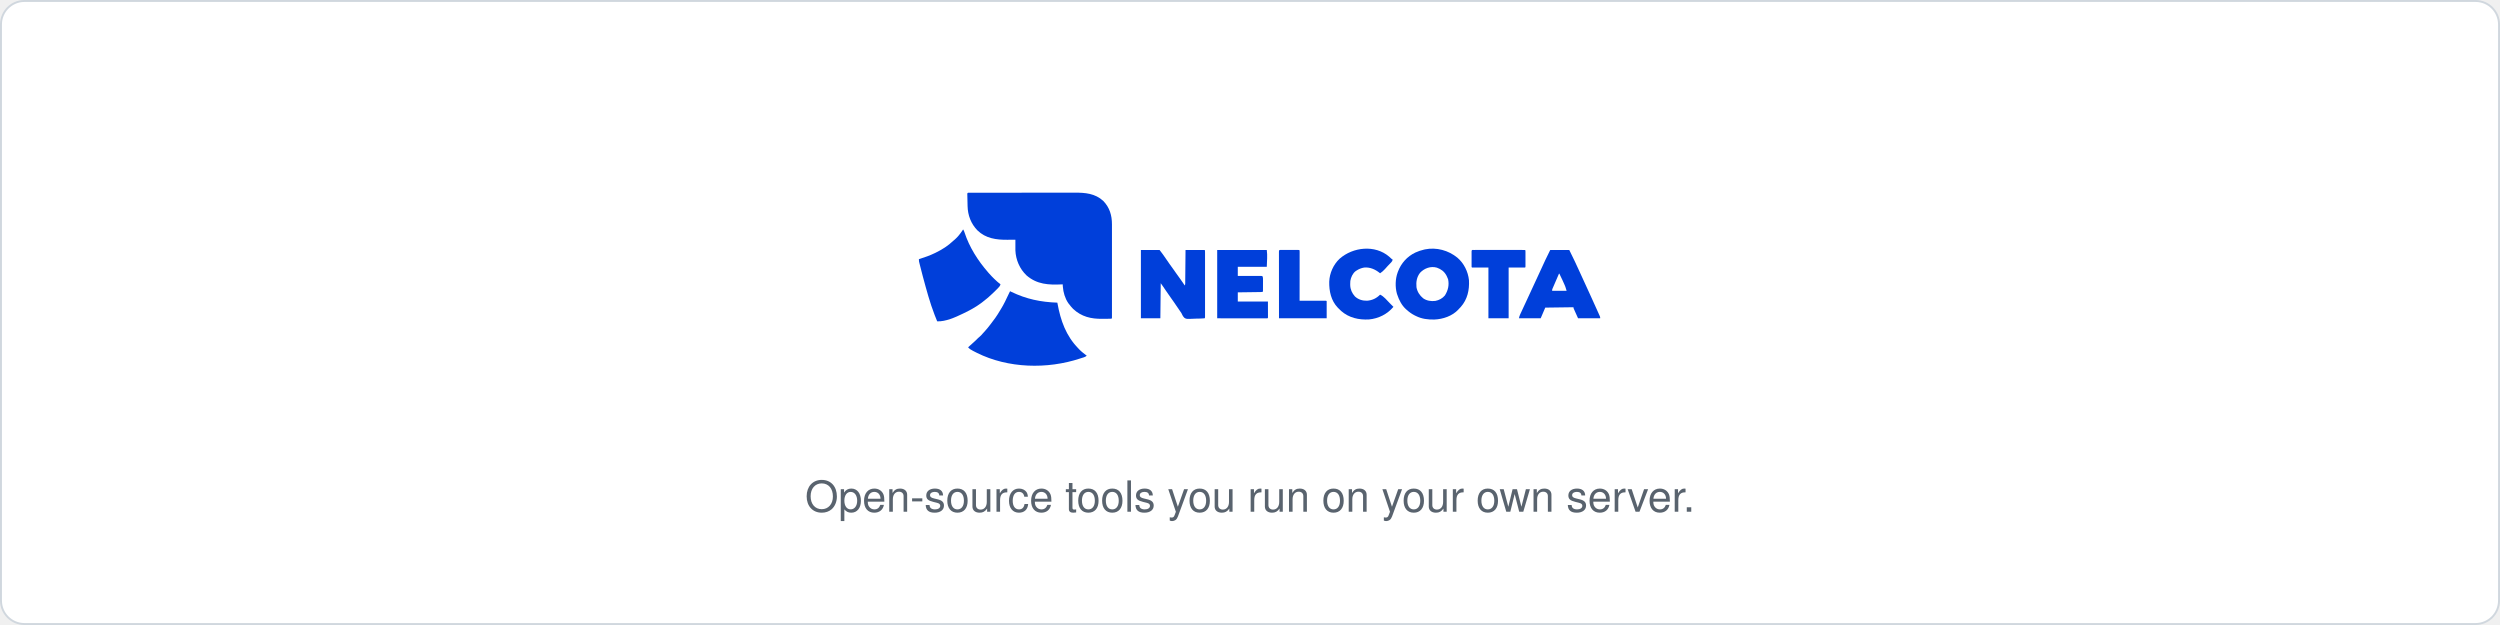
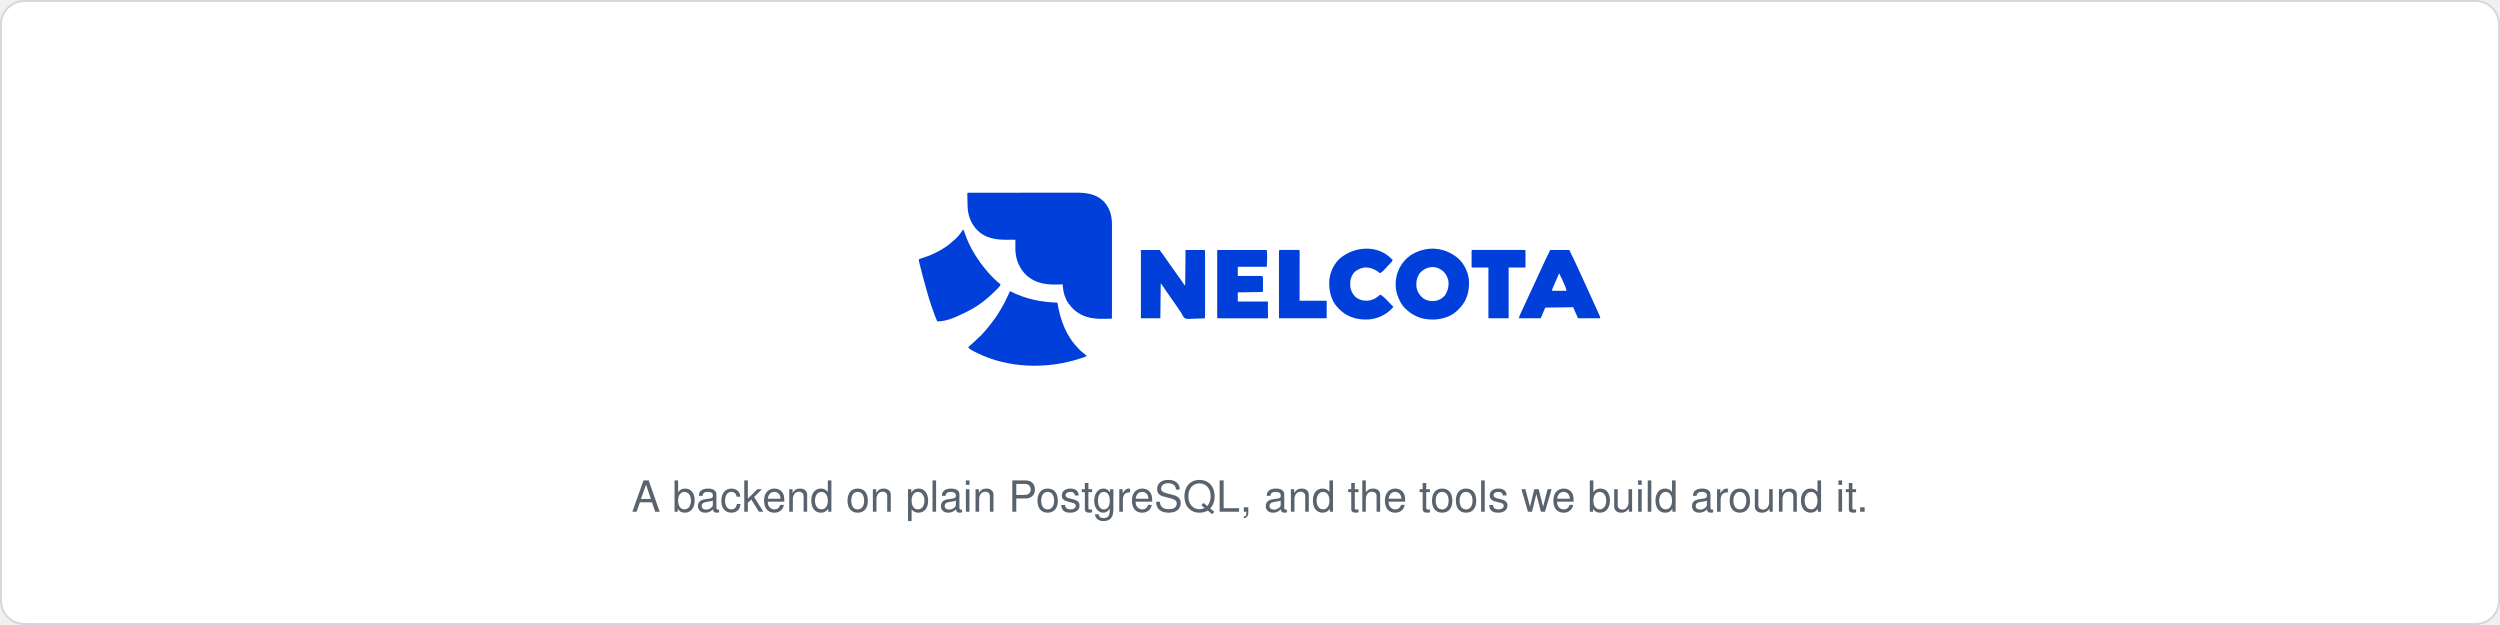
<svg xmlns="http://www.w3.org/2000/svg" viewBox="0 0 1280 320" width="1280" height="320" role="img" aria-labelledby="t">
  <rect x="0.5" y="0.5" width="1279" height="319" rx="12" fill="#FFFFFF" stroke="#D0D7DE" />
  <svg x="440" y="70" width="400" height="150" viewBox="0 0 2048 768" fill="#003FDA">
    <g id="symbol">
      <g id="piece-1">
        <path d="M0 0 C0.529 -0.002 0.529 -0.002 3.204 -0.012 C3.792 -0.011 3.792 -0.011 6.768 -0.009 C8.007 -0.012 9.245 -0.015 10.521 -0.018 C13.975 -0.025 17.429 -0.028 20.883 -0.029 C24.602 -0.03 28.322 -0.038 32.041 -0.045 C40.186 -0.058 48.332 -0.064 56.477 -0.069 C61.567 -0.072 66.657 -0.076 71.746 -0.08 C85.844 -0.092 99.941 -0.103 114.039 -0.106 C114.942 -0.106 115.846 -0.107 116.776 -0.107 C117.682 -0.107 118.587 -0.107 119.52 -0.107 C121.355 -0.108 123.19 -0.108 125.024 -0.109 C125.935 -0.109 126.845 -0.109 127.782 -0.109 C142.495 -0.113 157.208 -0.131 171.921 -0.154 C187.035 -0.178 202.149 -0.19 217.263 -0.192 C225.745 -0.192 234.227 -0.198 242.709 -0.216 C249.94 -0.232 257.172 -0.237 264.403 -0.229 C268.088 -0.225 271.772 -0.225 275.456 -0.24 C303.225 -0.34 329.16 1.751 350.579 21.506 C367.163 38.711 373.326 59.26 373.273 82.843 C373.274 83.899 373.276 84.955 373.277 86.042 C373.281 89.567 373.278 93.091 373.275 96.616 C373.276 99.147 373.278 101.679 373.28 104.21 C373.284 110.363 373.284 116.516 373.281 122.669 C373.279 127.666 373.278 132.664 373.279 137.662 C373.279 138.374 373.28 139.086 373.28 139.82 C373.28 141.266 373.28 142.712 373.281 144.158 C373.284 157.704 373.28 171.251 373.275 184.797 C373.271 196.429 373.271 208.061 373.276 219.693 C373.281 233.203 373.283 246.712 373.28 260.221 C373.28 261.66 373.28 263.099 373.279 264.537 C373.279 265.245 373.279 265.953 373.279 266.682 C373.278 271.68 373.279 276.677 373.282 281.675 C373.285 288.39 373.283 295.105 373.277 301.819 C373.276 304.291 373.276 306.763 373.278 309.234 C373.281 312.592 373.278 315.95 373.273 319.308 C373.275 320.3 373.277 321.292 373.279 322.313 C373.277 323.205 373.274 324.098 373.271 325.017 C373.271 325.793 373.271 326.569 373.271 327.369 C373.146 329.131 373.146 329.131 372.146 330.131 C369.059 330.271 365.996 330.345 362.907 330.37 C361.957 330.378 361.007 330.386 360.029 330.394 C358 330.408 355.971 330.419 353.943 330.427 C351.904 330.438 349.864 330.458 347.825 330.488 C318.556 330.918 293.456 325 271.528 304.553 C267.386 300.343 263.697 295.846 260.146 291.131 C259.675 290.511 259.205 289.891 258.72 289.253 C250.253 276.924 245.611 260.972 244.575 246.241 C244.493 245.091 244.41 243.94 244.325 242.755 C244.295 242.322 244.295 242.322 244.146 240.131 C243.417 240.167 242.688 240.202 241.937 240.239 C207.294 241.873 176.84 240.44 149.438 216.795 C131.364 199.637 121.193 175.901 120.146 151.131 C119.951 141.798 120.017 132.465 120.146 123.131 C119.599 123.137 119.599 123.137 116.835 123.163 C112.696 123.2 108.556 123.223 104.417 123.241 C102.641 123.251 100.866 123.265 99.091 123.282 C70.056 123.562 42.269 119.786 20.633 98.654 C3.702 81.323 -4.691 59.049 -5.206 34.956 C-5.229 33.99 -5.252 33.024 -5.276 32.029 C-5.324 29.998 -5.369 27.966 -5.412 25.935 C-5.48 22.812 -5.557 19.69 -5.636 16.567 C-5.681 14.592 -5.725 12.618 -5.769 10.643 C-5.792 9.705 -5.816 8.766 -5.841 7.799 C-5.858 6.938 -5.875 6.076 -5.892 5.189 C-5.901 4.808 -5.901 4.808 -5.943 2.882 C-5.754 -0.837 -3.098 0.004 0 0 Z " transform="translate(288.8545,146.8686)" fill-rule="evenodd" />
      </g>
      <g id="piece-2">
        <path d="M0 0 C1.774 2.661 2.681 4.877 3.647 7.885 C16.1 46.327 38.637 81.687 65 112 C65.37 112.427 65.37 112.427 67.242 114.586 C76.701 125.293 86.703 135.239 98 144 C96.577 148.595 93.985 151.424 90.617 154.711 C90.084 155.242 89.551 155.773 89.002 156.321 C87.874 157.442 86.742 158.56 85.607 159.674 C83.895 161.356 82.193 163.048 80.492 164.742 C70.876 174.29 60.842 182.874 50 191 C49.456 191.412 48.912 191.823 48.352 192.247 C33.661 203.309 17.581 212.118 1 220 C0.263 220.358 -0.475 220.716 -1.234 221.085 C-20.757 230.527 -45.849 241.827 -68 241 C-70.063 236.024 -72.045 231.019 -74 226 C-74.306 225.222 -74.611 224.443 -74.926 223.642 C-87.325 191.687 -96.172 158.232 -105.125 125.188 C-105.389 124.215 -105.653 123.243 -105.924 122.242 C-108.701 111.981 -111.368 101.696 -113.867 91.363 C-114.083 90.481 -114.299 89.598 -114.522 88.689 C-114.619 88.279 -114.619 88.279 -115.113 86.204 C-115.199 85.846 -115.199 85.846 -115.634 84.03 C-116 82 -116 82 -116 78 C-115.367 77.8 -114.734 77.599 -114.083 77.393 C-100.337 73.007 -86.973 68.336 -74 62 C-73.239 61.632 -72.478 61.264 -71.694 60.884 C-55.017 52.725 -39.425 42.889 -26 30 C-24.651 28.848 -23.297 27.702 -21.938 26.562 C-14.074 19.682 -7.752 11.684 -2 3 C-1.34 2.01 -0.68 1.02 0 0 Z " transform="translate(272,243)" fill-rule="evenodd" />
      </g>
      <g id="piece-3">
        <path d="M0 0 C1.14 0.557 2.279 1.114 3.453 1.688 C42.825 20.749 80.443 28.434 124 30 C124.12 30.672 124.24 31.345 124.364 32.038 C132.443 76.81 146.624 116.919 179 150 C179.672 150.722 180.343 151.444 181.035 152.188 C187.058 158.53 194.068 163.704 201 169 C197.038 172.962 190.809 174.008 185.562 175.75 C185.227 175.862 185.227 175.862 183.53 176.427 C97.357 204.93 -5.218 202.29 -86.645 161.711 C-88.911 160.561 -91.175 159.408 -93.438 158.25 C-94.51 157.707 -95.583 157.164 -96.688 156.605 C-101.88 153.906 -106.209 151.499 -110 147 C-99.499 137.407 -99.499 137.407 -94.875 133.438 C-91.068 130.139 -87.56 126.579 -84.027 122.992 C-82 121 -82 121 -79.375 118.938 C-76.569 116.649 -74.365 114.086 -72.02 111.336 C-69.734 108.692 -67.37 106.13 -65 103.562 C-60.734 98.879 -56.818 94.05 -53 89 C-52.252 88.047 -51.505 87.095 -50.734 86.113 C-42.337 75.409 -34.304 64.328 -27.488 52.539 C-26.421 50.718 -25.309 48.924 -24.168 47.148 C-16.119 34.395 -9.913 20.668 -3.461 7.062 C-2.331 4.694 -1.185 2.34 0 0 Z " transform="translate(395,405)" fill-rule="evenodd" />
      </g>
    </g>
    <g id="wordmark">
      <g id="letter-1">
        <path d="M0 0 C16.17 0 32.34 0 49 0 C54.596 7.275 59.842 14.114 64.812 21.711 C71.466 31.715 78.575 41.424 85.569 51.192 C87.838 54.363 90.087 57.548 92.312 60.75 C96.198 66.329 100.201 71.824 104.206 77.317 C107.939 82.459 111.513 87.688 115 93 C116.647 89.707 116.181 86.041 116.205 82.419 C116.215 81.532 116.225 80.644 116.235 79.729 C116.267 76.785 116.292 73.842 116.316 70.898 C116.337 68.861 116.358 66.824 116.379 64.786 C116.435 59.417 116.484 54.048 116.532 48.679 C116.582 43.202 116.638 37.726 116.693 32.25 C116.801 21.5 116.902 10.75 117 0 C124.102 -0.025 131.205 -0.043 138.307 -0.055 C140.726 -0.06 143.144 -0.067 145.562 -0.075 C149.03 -0.088 152.497 -0.093 155.965 -0.098 C157.053 -0.103 158.142 -0.108 159.263 -0.113 C159.764 -0.113 159.764 -0.113 162.297 -0.114 C162.74 -0.115 162.74 -0.115 164.982 -0.12 C167 0 167 0 168 1 C168.099 3.276 168.126 5.555 168.127 7.833 C168.129 8.556 168.13 9.279 168.132 10.024 C168.136 12.464 168.133 14.905 168.129 17.346 C168.131 19.088 168.133 20.83 168.135 22.573 C168.139 27.318 168.137 32.064 168.134 36.81 C168.132 41.765 168.134 46.72 168.136 51.675 C168.138 59.998 168.135 68.32 168.13 76.643 C168.125 86.28 168.127 95.917 168.132 105.553 C168.137 113.811 168.137 122.07 168.135 130.328 C168.133 135.267 168.133 140.206 168.136 145.145 C168.139 149.787 168.137 154.43 168.131 159.072 C168.13 160.781 168.13 162.49 168.133 164.199 C168.135 166.522 168.132 168.844 168.127 171.167 C168.127 171.818 168.127 171.818 168.126 175.115 C168 178 168 178 167 179 C159.95 179.76 152.768 179.7 145.684 179.844 C143.285 179.906 140.886 179.995 138.489 180.111 C119.162 181.032 119.162 181.032 113.979 177.701 C110.235 174.044 108.168 169.707 106 165 C105.061 163.575 104.093 162.169 103.074 160.801 C102.277 159.639 101.482 158.476 100.688 157.312 C100.244 156.665 99.8 156.018 99.343 155.351 C96.787 151.621 94.24 147.885 91.695 144.148 C91.132 143.323 90.569 142.498 89.99 141.647 C88.914 140.069 87.839 138.49 86.766 136.909 C83.961 132.795 81.093 128.739 78.148 124.723 C73.721 118.665 69.51 112.469 65.312 106.25 C63.851 104.088 62.389 101.927 60.926 99.766 C60.608 99.295 60.608 99.295 59.001 96.915 C56.711 93.58 54.352 90.292 52 87 C51.67 117.36 51.34 147.72 51 179 C34.17 179 17.34 179 0 179 C0 119.93 0 60.86 0 0 Z " transform="translate(738,297)" fill-rule="evenodd" />
      </g>
      <g id="letter-2">
        <path d="M0 0 C42.9 0 85.8 0 130 0 C132.074 14.519 130.396 29.339 130 44 C104.92 44 79.84 44 54 44 C54 51.92 54 59.84 54 68 C55.898 67.995 57.796 67.99 59.751 67.984 C66.014 67.968 72.276 67.957 78.539 67.948 C82.337 67.943 86.135 67.936 89.933 67.925 C93.596 67.914 97.259 67.908 100.923 67.905 C102.322 67.903 103.722 67.9 105.121 67.894 C107.077 67.887 109.034 67.887 110.99 67.886 C111.547 67.885 111.547 67.885 114.368 67.88 C117 68 117 68 119 69 C120.274 72.822 120.124 76.407 120.098 80.387 C120.096 81.204 120.095 82.021 120.093 82.863 C120.088 85.471 120.075 88.079 120.062 90.688 C120.057 92.456 120.053 94.225 120.049 95.994 C120.038 100.329 120.021 104.665 120 109 C117.244 110.378 114.982 110.163 111.898 110.205 C110.617 110.225 109.336 110.245 108.016 110.266 C106.612 110.283 105.208 110.3 103.805 110.316 C102.373 110.337 100.941 110.358 99.509 110.379 C95.737 110.435 91.966 110.484 88.195 110.532 C84.347 110.582 80.5 110.638 76.652 110.693 C69.102 110.801 61.551 110.902 54 111 C54 118.92 54 126.84 54 135 C80.07 135 106.14 135 133 135 C133.01 138.537 133.01 138.537 133.062 156.438 C133.072 158.673 133.081 160.909 133.09 163.213 C133.093 164.974 133.096 166.735 133.098 168.496 C133.103 169.419 133.108 170.343 133.113 171.294 C133.113 171.731 133.113 171.731 133.114 173.939 C133.116 174.701 133.118 175.463 133.12 176.247 C133 178 133 178 132 179 C130.292 179.096 128.579 179.122 126.869 179.12 C125.759 179.122 124.649 179.123 123.506 179.124 C122.273 179.121 121.04 179.117 119.769 179.114 C118.461 179.114 117.152 179.114 115.804 179.114 C112.253 179.114 108.702 179.108 105.151 179.101 C101.823 179.096 98.495 179.095 95.167 179.095 C85.424 179.089 75.681 179.075 65.938 179.062 C44.178 179.042 22.419 179.021 0 179 C0 119.93 0 60.86 0 0 Z " transform="translate(938,297)" fill-rule="evenodd" />
      </g>
      <g id="letter-3">
        <path d="M0 0 C1.038 -0.003 2.076 -0.006 3.145 -0.01 C3.709 -0.009 3.709 -0.009 6.566 -0.003 C7.717 -0.004 8.867 -0.005 10.052 -0.006 C12.49 -0.007 14.928 -0.005 17.366 -0.001 C21.113 0.004 24.859 -0.001 28.605 -0.007 C30.967 -0.007 33.329 -0.005 35.691 -0.003 C36.821 -0.005 37.95 -0.007 39.113 -0.01 C40.151 -0.006 41.189 -0.003 42.258 0 C43.176 0.001 44.095 0.002 45.041 0.002 C47.129 0.129 47.129 0.129 48.129 1.129 C48.225 2.838 48.251 4.55 48.249 6.261 C48.251 7.373 48.252 8.485 48.253 9.631 C48.252 10.246 48.252 10.246 48.242 13.36 C48.243 14.648 48.243 15.935 48.243 17.262 C48.243 20.803 48.237 24.344 48.23 27.885 C48.224 31.582 48.223 35.279 48.222 38.976 C48.219 45.981 48.211 52.987 48.201 59.992 C48.19 67.965 48.184 75.938 48.179 83.912 C48.169 100.318 48.151 116.724 48.129 133.129 C48.566 133.128 48.566 133.128 50.78 133.123 C59.006 133.103 67.232 133.087 75.458 133.078 C79.687 133.072 83.917 133.065 88.146 133.054 C92.225 133.043 96.303 133.037 100.381 133.035 C101.941 133.033 103.5 133.029 105.059 133.024 C107.236 133.016 109.413 133.015 111.59 133.016 C112.831 133.014 114.072 133.011 115.351 133.009 C118.129 133.129 118.129 133.129 119.129 134.129 C119.129 148.979 119.129 163.829 119.129 179.129 C77.879 179.129 36.629 179.129 -5.871 179.129 C-5.911 134.532 -5.911 134.532 -5.92 115.905 C-5.926 103.021 -5.933 90.138 -5.947 77.255 C-5.956 67.874 -5.963 58.492 -5.965 49.111 C-5.966 44.141 -5.97 39.17 -5.977 34.2 C-5.984 29.527 -5.986 24.855 -5.984 20.182 C-5.984 18.462 -5.986 16.742 -5.99 15.021 C-5.995 12.683 -5.994 10.345 -5.991 8.007 C-5.992 6.696 -5.993 5.384 -5.994 4.032 C-5.794 -0.694 -4.273 0.004 0 0 Z " transform="translate(1105.871,296.8706)" fill-rule="evenodd" />
      </g>
      <g id="letter-4">
        <path d="M0 0 C1.752 1.571 3.488 3.162 5.199 4.777 C7.195 6.598 7.195 6.598 9.195 7.598 C8.61 10.838 7.661 12.522 5.387 14.883 C5.098 15.187 5.098 15.187 3.637 16.725 C3.017 17.364 2.397 18.002 1.758 18.66 C0.474 20.003 -0.808 21.347 -2.09 22.691 C-2.723 23.353 -3.356 24.014 -4.008 24.695 C-6.464 27.296 -8.816 29.976 -11.18 32.66 C-15.019 36.919 -19.025 40.433 -23.805 43.598 C-24.22 43.246 -24.635 42.894 -25.062 42.531 C-36.805 33.122 -50.566 27.115 -65.805 28.598 C-73.186 29.936 -79.551 32.472 -85.805 36.598 C-86.421 36.993 -87.037 37.389 -87.672 37.797 C-95.623 43.681 -100.163 54.027 -101.805 63.598 C-102.077 66.397 -102.14 69.161 -102.117 71.973 C-102.112 72.717 -102.106 73.46 -102.1 74.227 C-101.843 85.896 -97.516 95.651 -89.68 104.348 C-80.913 112.497 -69.73 115.784 -57.984 115.508 C-44.599 114.567 -33.268 109.267 -23.805 99.598 C-13.971 103.921 -6.112 114.16 1.32 121.66 C2.286 122.631 3.252 123.602 4.219 124.572 C6.547 126.912 8.872 129.254 11.195 131.598 C-5.007 150.845 -27.76 162.266 -52.805 164.598 C-79.361 166.098 -105.36 160.39 -125.761 142.451 C-128.18 140.232 -130.497 137.933 -132.805 135.598 C-133.458 134.954 -134.112 134.311 -134.785 133.648 C-152.387 115.08 -157.596 90.388 -157.109 65.648 C-156.261 43.304 -146.274 20.811 -129.887 5.426 C-94.845 -25.343 -37.173 -31.84 0 0 Z " transform="translate(1388.805,314.4023)" fill-rule="evenodd" />
      </g>
      <g id="letter-5">
        <path d="M0 0 C17.131 14.551 27.958 36.532 30.301 58.859 C31.758 84.678 26.323 109.358 8.801 129.172 C7.309 130.742 5.809 132.305 4.301 133.859 C3.688 134.545 3.076 135.231 2.445 135.938 C-13.187 152.87 -37.806 161.175 -60.371 162.098 C-77.193 162.463 -93.499 160.502 -108.699 152.859 C-109.764 152.345 -110.829 151.831 -111.926 151.301 C-119.698 147.36 -126.237 142.686 -132.699 136.859 C-133.554 136.11 -134.409 135.361 -135.289 134.59 C-146.338 124.324 -152.954 111.003 -157.699 96.859 C-158.04 95.846 -158.38 94.833 -158.73 93.789 C-163.367 76.66 -162.816 55.523 -156.699 38.859 C-156.463 38.206 -156.227 37.553 -155.984 36.88 C-147.769 14.709 -131.749 -3.236 -110.324 -13.453 C-102.963 -16.83 -95.607 -19.328 -87.699 -21.141 C-86.765 -21.365 -85.83 -21.589 -84.867 -21.82 C-54.872 -27.945 -23.384 -19.22 0 0 Z M-97.879 39.543 C-106.645 50.698 -108.635 63.599 -107.297 77.438 C-105.256 89.121 -98.798 99.216 -89.555 106.582 C-80.292 112.959 -68.991 114.664 -57.949 113.297 C-48.017 111.38 -39.181 106.747 -32.699 98.859 C-24.48 85.562 -21.208 72.047 -24.383 56.516 C-25.314 53.827 -26.387 51.382 -27.699 48.859 C-28.135 47.989 -28.571 47.119 -29.02 46.223 C-34.645 35.941 -42.851 30.077 -53.762 26.109 C-69.857 21.437 -86.678 27.594 -97.879 39.543 Z " transform="translate(1567.699,317.1406)" fill-rule="evenodd" />
      </g>
      <g id="letter-6">
        <path d="M0 0 C0.585 -0.001 0.585 -0.001 3.544 -0.009 C4.839 -0.007 6.133 -0.004 7.467 -0.002 C8.835 -0.004 10.203 -0.006 11.571 -0.008 C15.296 -0.012 19.021 -0.011 22.746 -0.007 C26.636 -0.005 30.526 -0.007 34.416 -0.009 C40.95 -0.011 47.483 -0.008 54.017 -0.003 C61.582 0.002 69.146 0 76.711 -0.005 C83.194 -0.01 89.677 -0.01 96.16 -0.008 C100.038 -0.006 103.915 -0.006 107.792 -0.009 C111.436 -0.012 115.081 -0.01 118.725 -0.004 C120.708 -0.002 122.692 -0.005 124.675 -0.009 C125.845 -0.006 127.014 -0.003 128.219 0 C129.242 0 130.265 0.001 131.318 0.001 C133.609 0.127 133.609 0.127 134.609 1.127 C134.707 2.503 134.737 3.884 134.739 5.264 C134.742 6.141 134.745 7.019 134.748 7.923 C134.747 8.4 134.747 8.4 134.742 10.814 C134.743 11.787 134.744 12.76 134.745 13.762 C134.746 15.824 134.744 17.885 134.74 19.946 C134.735 23.113 134.74 26.28 134.746 29.447 C134.746 31.445 134.744 33.442 134.742 35.439 C134.744 36.394 134.746 37.348 134.748 38.331 C134.747 38.77 134.747 38.77 134.739 40.99 C134.738 41.767 134.737 42.543 134.736 43.343 C134.609 45.127 134.609 45.127 133.609 46.127 C119.419 46.127 105.229 46.127 90.609 46.127 C90.609 90.017 90.609 133.907 90.609 179.127 C73.119 179.127 55.629 179.127 37.609 179.127 C37.609 135.237 37.609 91.347 37.609 46.127 C23.419 46.127 9.229 46.127 -5.391 46.127 C-6.936 44.582 -6.518 43.14 -6.52 40.99 C-6.523 40.113 -6.526 39.235 -6.529 38.331 C-6.527 37.377 -6.525 36.423 -6.523 35.439 C-6.524 34.467 -6.525 33.494 -6.526 32.491 C-6.527 30.43 -6.525 28.369 -6.521 26.308 C-6.516 23.141 -6.521 19.974 -6.527 16.807 C-6.527 14.809 -6.525 12.812 -6.523 10.814 C-6.525 9.86 -6.527 8.906 -6.529 7.923 C-6.526 7.046 -6.523 6.168 -6.52 5.264 C-6.519 4.487 -6.518 3.711 -6.517 2.911 C-6.24 -0.994 -3.247 0.001 0 0 Z " transform="translate(1611.391,296.873)" fill-rule="evenodd" />
      </g>
      <g id="letter-7">
        <path d="M0 0 C16.5 0 33 0 50 0 C54.91 9.819 59.763 19.609 64.375 29.562 C64.967 30.836 65.559 32.109 66.151 33.382 C67.76 36.845 69.366 40.311 70.971 43.777 C72.031 46.067 73.092 48.357 74.153 50.646 C83.598 71.038 92.971 91.461 102.246 111.93 C104.45 116.793 106.663 121.651 108.879 126.508 C114.779 139.442 120.662 152.384 126.438 165.375 C126.904 166.415 127.371 167.456 127.853 168.527 C128.271 169.475 128.69 170.422 129.121 171.398 C129.486 172.22 129.852 173.042 130.228 173.888 C131 176 131 176 131 179 C111.86 179 92.72 179 73 179 C71.02 174.586 69.04 170.173 67 165.625 C66.374 164.234 65.747 162.842 65.102 161.409 C64.614 160.317 64.127 159.226 63.625 158.102 C63.122 156.981 62.62 155.86 62.102 154.706 C61 152 61 152 61 150 C36.58 150.33 12.16 150.66 -13 151 C-16.96 160.24 -20.92 169.48 -25 179 C-43.81 179 -62.62 179 -82 179 C-81.233 175.167 -80.545 172.659 -78.961 169.227 C-78.755 168.777 -78.755 168.777 -77.713 166.503 C-77.272 165.553 -76.83 164.603 -76.375 163.625 C-75.919 162.634 -75.463 161.643 -74.994 160.622 C-73.668 157.745 -72.336 154.872 -71 152 C-70.841 151.658 -70.841 151.658 -70.037 149.927 C-68.681 147.01 -67.318 144.096 -65.953 141.184 C-63.404 135.737 -60.892 130.274 -58.375 124.812 C-54.222 115.806 -50.056 106.806 -45.875 97.812 C-40.955 87.227 -36.057 76.631 -31.167 66.031 C-28.863 61.035 -26.557 56.039 -24.251 51.043 C-22.519 47.291 -20.787 43.539 -19.058 39.786 C-17.333 36.043 -15.604 32.303 -13.875 28.562 C-13.633 28.037 -13.633 28.037 -12.41 25.379 C-8.447 16.818 -4.226 8.451 0 0 Z M23 62 C20.429 67.923 17.866 73.85 15.31 79.78 C14.438 81.797 13.565 83.814 12.69 85.829 C11.434 88.724 10.185 91.621 8.938 94.52 C8.544 95.423 8.15 96.326 7.744 97.257 C7.384 98.097 7.024 98.938 6.652 99.804 C6.333 100.543 6.013 101.283 5.683 102.045 C5 104 5 104 5 107 C17.54 107 30.08 107 43 107 C39.623 95.745 39.623 95.745 37.223 90.398 C36.709 89.249 36.195 88.099 35.666 86.914 C35.137 85.746 34.608 84.578 34.062 83.375 C33.537 82.199 33.012 81.024 32.471 79.812 C29.774 73.805 27.003 67.86 24 62 C23.67 62 23.34 62 23 62 Z " transform="translate(1811,297)" fill-rule="evenodd" />
      </g>
    </g>
  </svg>
-   <text x="640" y="262" text-anchor="middle" font-family="'Segoe UI', -apple-system, BlinkMacSystemFont, Helvetica, Arial, sans-serif" font-size="22" fill="#59636E">Open-source tools you run on your own server.</text>
+   <text x="640" y="262" text-anchor="middle" font-family="'Segoe UI', -apple-system, BlinkMacSystemFont, Helvetica, Arial, sans-serif" font-size="22" fill="#59636E">A backend on plain PostgreSQL, and the tools we build around it.</text>
</svg>
